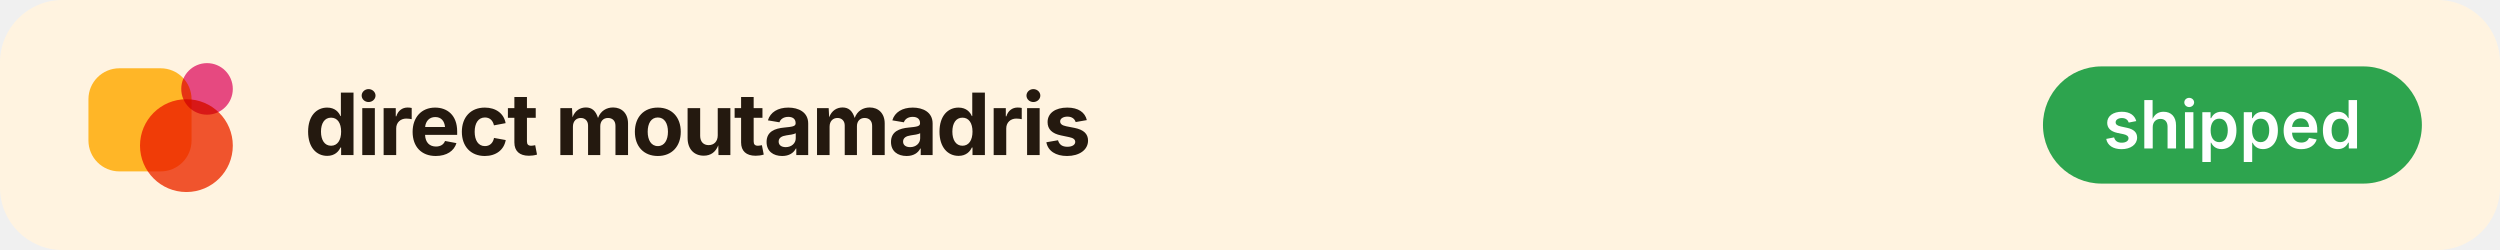
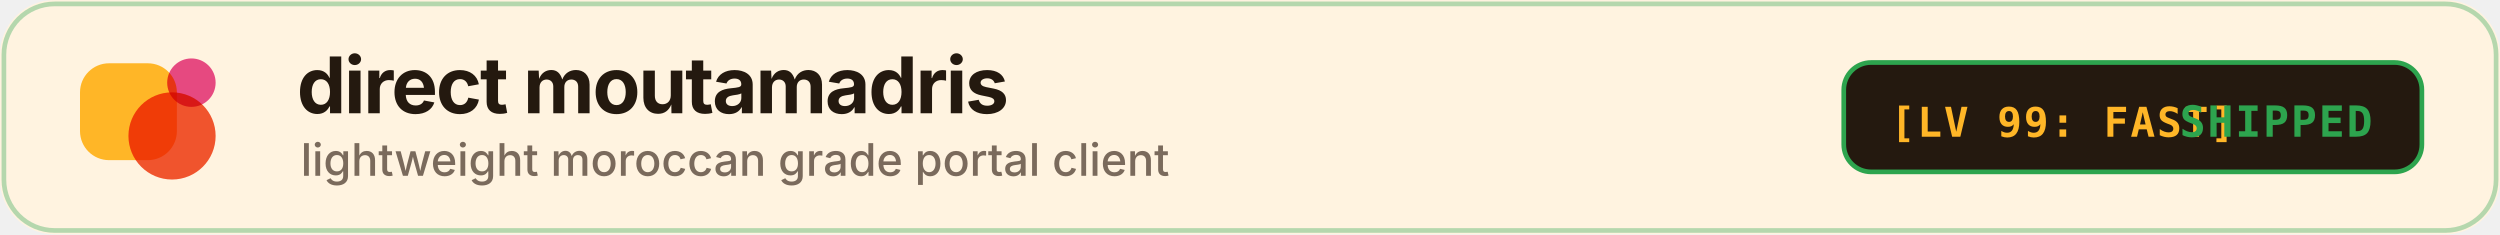
- <svg xmlns="http://www.w3.org/2000/svg" width="640" height="64" viewBox="0 0 640 64" role="img" aria-label="direct moutamadris card">
+ <svg xmlns="http://www.w3.org/2000/svg" width="640" height="60" viewBox="0 0 640 60" role="img" aria-label="direct moutamadris card">
  <style>
    .bg { fill: #FFF3E0; }
-     .t  { font: 700 22px ui-sans-serif, -apple-system, "Segoe UI", sans-serif; fill: #24190f; letter-spacing: -.5px; }
-     .w  { font: 600 17px ui-sans-serif, -apple-system, "Segoe UI", sans-serif; fill: #ffffff; }
+     .t  { font: 700 20px ui-sans-serif, -apple-system, "Segoe UI", sans-serif; fill: #24190f; letter-spacing: -.5px; }
+     .sub { font: 500 11.5px ui-sans-serif, -apple-system, "Segoe UI", sans-serif; fill: #7a6a5c; }
    .m  { mix-blend-mode: multiply; }
+     .card-border { stroke-opacity: 0.35; }
+     .rpg-box { fill: #24190F; }
+     .rpg-lv { font: 800 10.5px ui-monospace, "Cascadia Code", Menlo, monospace; fill: #FFB627; letter-spacing: 0.5px; }
+     .rpg-ship { font: 700 11px ui-monospace, "Cascadia Code", Menlo, monospace; fill: #2DA44E; letter-spacing: 0.5px; }
    @media (prefers-color-scheme: dark) {
      .bg { fill: #2A2119; }
      .t  { fill: #fff4e6; }
+       .sub { fill: #b8a898; }
+       .card-border { stroke-opacity: 0.7; }
+       .rpg-box { fill: #140E0A; }
    }
    @keyframes dm-float-1 { 0%, 100% { transform: translateY(0); } 50% { transform: translateY(-2px); } }
    @keyframes dm-float-2 { 0%, 100% { transform: translateY(0); } 50% { transform: translateY(2px); } }
    @keyframes dm-float-3 { 0%, 100% { transform: translateY(0); } 50% { transform: translateY(-1.5px); } }
    .dm-1 { animation: dm-float-1 3.4s ease-in-out infinite; }
    .dm-2 { animation: dm-float-2 3.4s ease-in-out infinite 0.6s; }
    .dm-3 { animation: dm-float-3 3.4s ease-in-out infinite 1.2s; }
    @keyframes badge-pulse {
      0%, 100% { opacity: 0.86; }
      50% { opacity: 1; }
    }
-     .badge-pill {
+     .badge-anim {
      animation: badge-pulse 2.8s ease-in-out infinite;
    }
    @media (prefers-reduced-motion: reduce) {
-       .dm-1, .dm-2, .dm-3, .badge-pill { animation: none !important; }
+       .dm-1, .dm-2, .dm-3, .badge-anim { animation: none !important; }
    }
  </style>
-   <rect class="bg" width="640" height="64" rx="16" />
-   <g transform="translate(20 10.88) scale(0.66)" style="isolation:isolate">
+   <rect class="bg" width="640" height="60" rx="14" />
+   <rect class="card-border" x="1" y="1" width="638" height="58" rx="13" fill="none" stroke="#2DA44E" stroke-width="1.2" />
+   <g transform="translate(18 10.0) scale(0.62)" style="isolation:isolate">
    <rect class="m dm-1" x="4" y="10" width="40" height="40" rx="12" fill="#FFB627" />
    <circle class="m dm-2" cx="42" cy="40" r="18" fill="#F0542D" />
    <circle class="m dm-3" cx="50" cy="18" r="10" fill="#E64980" />
  </g>
-   <text class="t" x="78" y="39.7">direct moutamadris</text>
-   <g class="badge-pill">
-     <rect x="523" y="17.0" width="97" height="30" rx="15.0" fill="#2DA44E" />
-     <text class="w" x="571.5" y="38.0" text-anchor="middle">shipped</text>
+   <text class="t" x="76" y="29">direct moutamadris</text>
+   <text class="sub" x="77" y="45">lightweight moroccan grade portal client</text>
+   <g transform="translate(472, 16)">
+     <g class="badge-anim">
+       <rect class="rpg-box" width="148" height="28" rx="7" stroke="#2DA44E" stroke-width="1.2" />
+       <text class="rpg-lv" x="12" y="19">[LV 99: FAST]</text>
+       <text class="rpg-ship" x="86" y="19">SHIPPED</text>
+     </g>
  </g>
</svg>
